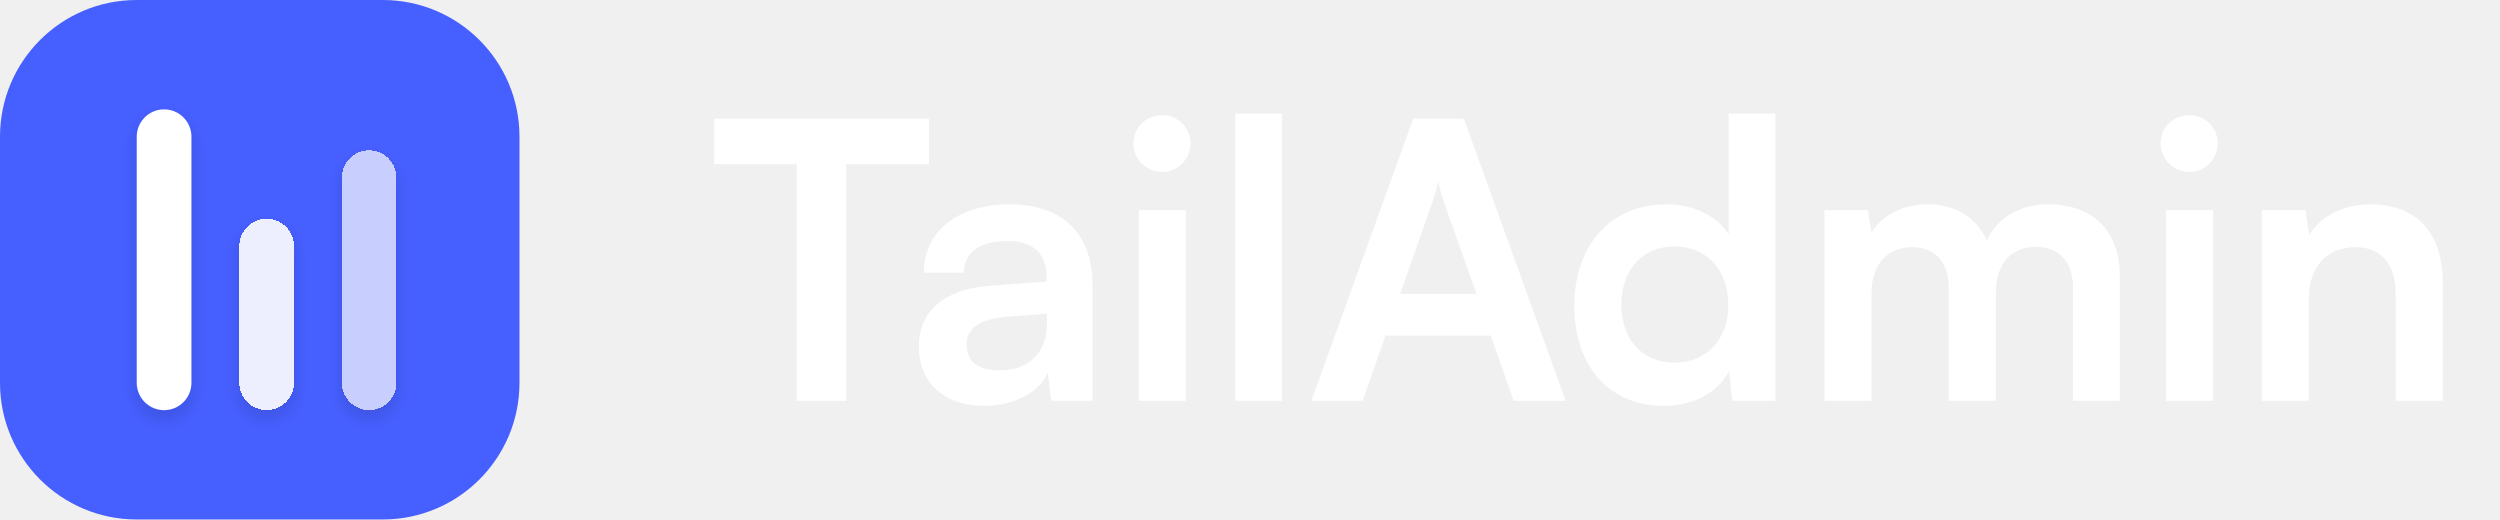
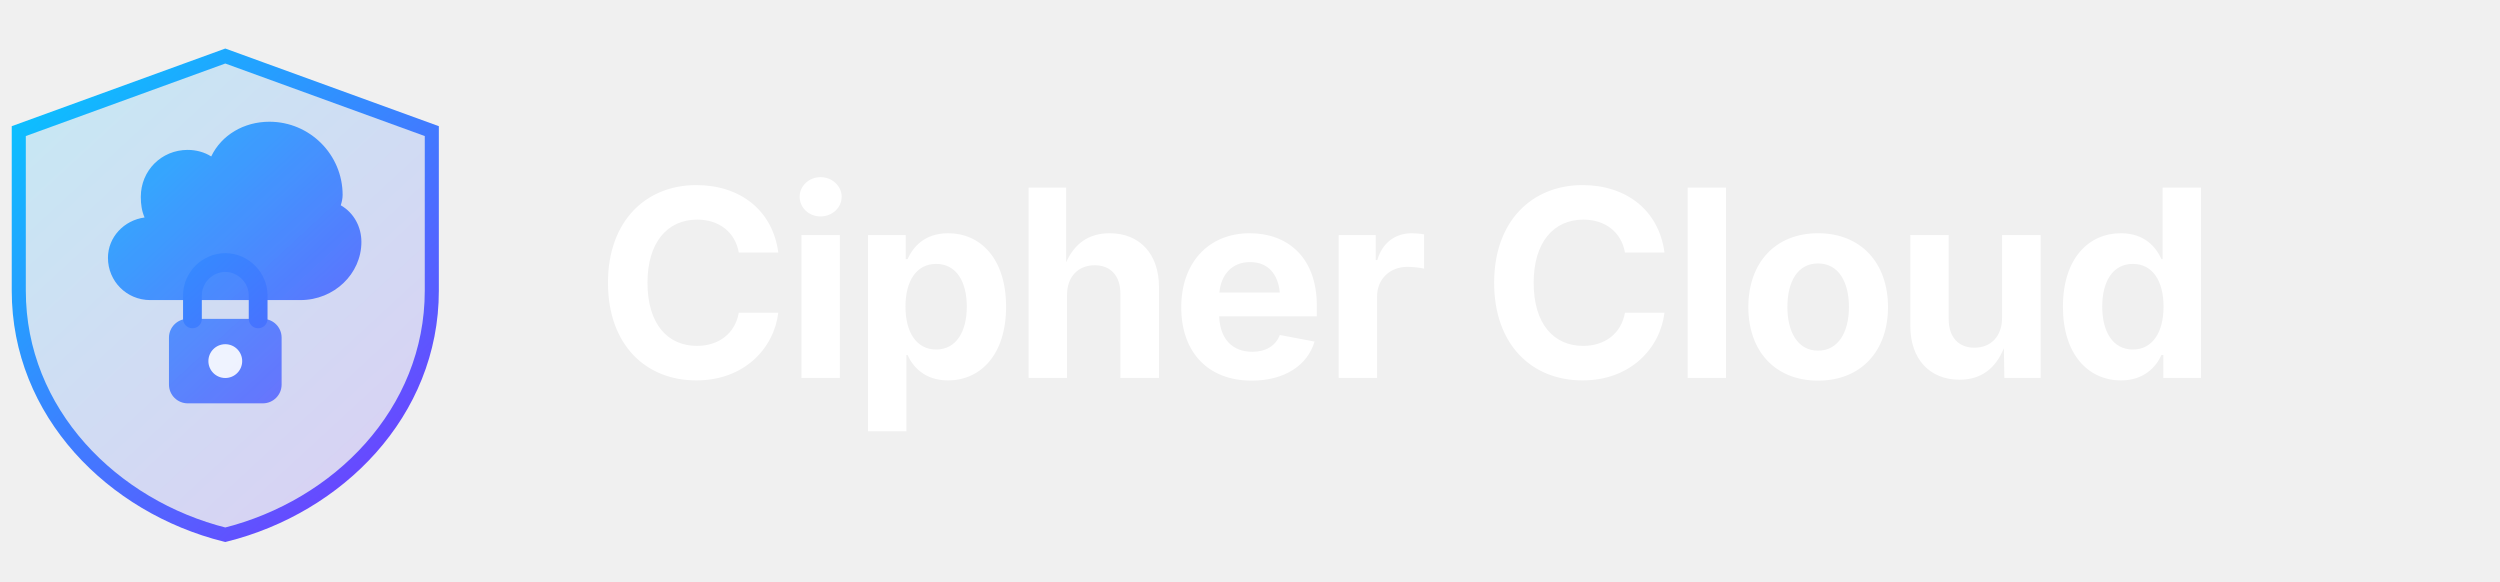
- <svg xmlns="http://www.w3.org/2000/svg" width="154" height="32" viewBox="0 0 154 32" fill="none">
-   <path d="M0 8.421C0 3.77 3.77 0 8.421 0H23.579C28.23 0 32 3.77 32 8.421V23.579C32 28.23 28.23 32 23.579 32H8.421C3.77 32 0 28.23 0 23.579V8.421Z" fill="#465FFF" />
-   <g filter="url(#filter0_d_1608_324)">
-     <path d="M8.424 8.422C8.424 7.491 9.178 6.737 10.108 6.737C11.038 6.737 11.792 7.491 11.792 8.422V23.579C11.792 24.51 11.038 25.264 10.108 25.264C9.178 25.264 8.424 24.51 8.424 23.579V8.422Z" fill="white" />
-   </g>
-   <g filter="url(#filter1_d_1608_324)">
-     <path d="M14.742 15.157C14.742 14.227 15.496 13.473 16.426 13.473C17.357 13.473 18.111 14.227 18.111 15.157V23.578C18.111 24.508 17.357 25.262 16.426 25.262C15.496 25.262 14.742 24.508 14.742 23.578V15.157Z" fill="white" fill-opacity="0.9" shape-rendering="crispEdges" />
-   </g>
-   <g filter="url(#filter2_d_1608_324)">
-     <path d="M21.055 10.946C21.055 10.016 21.809 9.262 22.739 9.262C23.669 9.262 24.423 10.016 24.423 10.946V23.578C24.423 24.508 23.669 25.262 22.739 25.262C21.809 25.262 21.055 24.508 21.055 23.578V10.946Z" fill="white" fill-opacity="0.7" shape-rendering="crispEdges" />
-   </g>
-   <path d="M44 10.115H49.089V24.691H52.132V10.115H57.221V7.309H44V10.115Z" fill="white" />
-   <path d="M60.617 25C62.448 25 64.042 24.168 64.541 22.955L64.755 24.691H67.299V17.558C67.299 14.3 65.349 12.588 62.187 12.588C59.001 12.588 56.908 14.252 56.908 16.797H59.381C59.381 15.56 60.332 14.847 62.044 14.847C63.518 14.847 64.47 15.489 64.47 17.082V17.343L60.95 17.605C58.168 17.819 56.599 19.174 56.599 21.338C56.599 23.549 58.121 25 60.617 25ZM61.569 22.812C60.261 22.812 59.547 22.289 59.547 21.219C59.547 20.268 60.237 19.674 62.044 19.507L64.493 19.317V19.935C64.493 21.742 63.352 22.812 61.569 22.812Z" fill="white" />
-   <path d="M71.6 10.591C72.551 10.591 73.335 9.806 73.335 8.831C73.335 7.856 72.551 7.095 71.6 7.095C70.601 7.095 69.816 7.856 69.816 8.831C69.816 9.806 70.601 10.591 71.6 10.591ZM70.149 24.691H73.05V12.944H70.149V24.691Z" fill="white" />
-   <path d="M78.972 24.691V7H76.095V24.691H78.972Z" fill="white" />
-   <path d="M83.941 24.691L85.344 20.672H91.835L93.238 24.691H96.448L90.171 7.309H87.056L80.778 24.691H83.941ZM88.221 12.493C88.387 12.017 88.53 11.494 88.601 11.161C88.649 11.518 88.815 12.041 88.958 12.493L90.955 18.104H86.247L88.221 12.493Z" fill="white" />
-   <path d="M102.493 25C104.276 25 105.798 24.215 106.511 22.86L106.701 24.691H109.364V7H106.487V14.443C105.75 13.277 104.3 12.588 102.659 12.588C99.116 12.588 96.976 15.203 96.976 18.865C96.976 22.503 99.092 25 102.493 25ZM103.135 22.337C101.113 22.337 99.877 20.863 99.877 18.77C99.877 16.678 101.113 15.18 103.135 15.18C105.156 15.18 106.464 16.654 106.464 18.77C106.464 20.886 105.156 22.337 103.135 22.337Z" fill="white" />
-   <path d="M115.289 24.691V18.033C115.289 16.131 116.406 15.227 117.785 15.227C119.164 15.227 120.044 16.107 120.044 17.748V24.691H122.945V18.033C122.945 16.107 124.015 15.203 125.418 15.203C126.797 15.203 127.701 16.083 127.701 17.771V24.691H130.578V17.011C130.578 14.3 129.008 12.588 126.155 12.588C124.372 12.588 122.993 13.468 122.398 14.823C121.78 13.468 120.543 12.588 118.76 12.588C117.072 12.588 115.883 13.349 115.289 14.324L115.051 12.944H112.388V24.691H115.289Z" fill="white" />
-   <path d="M134.876 10.591C135.827 10.591 136.612 9.806 136.612 8.831C136.612 7.856 135.827 7.095 134.876 7.095C133.877 7.095 133.093 7.856 133.093 8.831C133.093 9.806 133.877 10.591 134.876 10.591ZM133.426 24.691H136.327V12.944H133.426V24.691Z" fill="white" />
-   <path d="M142.225 24.691V18.366C142.225 16.464 143.318 15.227 145.102 15.227C146.6 15.227 147.575 16.178 147.575 18.152V24.691H150.476V17.462C150.476 14.419 148.954 12.588 146.005 12.588C144.412 12.588 142.985 13.277 142.248 14.466L142.011 12.944H139.324V24.691H142.225Z" fill="white" />
-   <defs>
-     <filter id="filter0_d_1608_324" x="7.424" y="6.237" width="5.368" height="20.526" filterUnits="userSpaceOnUse" color-interpolation-filters="sRGB">
-       <feFlood flood-opacity="0" result="BackgroundImageFix" />
-       <feColorMatrix in="SourceAlpha" type="matrix" values="0 0 0 0 0 0 0 0 0 0 0 0 0 0 0 0 0 0 127 0" result="hardAlpha" />
-       <feOffset dy="0.5" />
-       <feGaussianBlur stdDeviation="0.5" />
-       <feComposite in2="hardAlpha" operator="out" />
-       <feColorMatrix type="matrix" values="0 0 0 0 0 0 0 0 0 0 0 0 0 0 0 0 0 0 0.12 0" />
-       <feBlend mode="normal" in2="BackgroundImageFix" result="effect1_dropShadow_1608_324" />
-       <feBlend mode="normal" in="SourceGraphic" in2="effect1_dropShadow_1608_324" result="shape" />
-     </filter>
-     <filter id="filter1_d_1608_324" x="13.742" y="12.973" width="5.368" height="13.79" filterUnits="userSpaceOnUse" color-interpolation-filters="sRGB">
-       <feFlood flood-opacity="0" result="BackgroundImageFix" />
-       <feColorMatrix in="SourceAlpha" type="matrix" values="0 0 0 0 0 0 0 0 0 0 0 0 0 0 0 0 0 0 127 0" result="hardAlpha" />
-       <feOffset dy="0.5" />
-       <feGaussianBlur stdDeviation="0.5" />
-       <feComposite in2="hardAlpha" operator="out" />
-       <feColorMatrix type="matrix" values="0 0 0 0 0 0 0 0 0 0 0 0 0 0 0 0 0 0 0.12 0" />
-       <feBlend mode="normal" in2="BackgroundImageFix" result="effect1_dropShadow_1608_324" />
-       <feBlend mode="normal" in="SourceGraphic" in2="effect1_dropShadow_1608_324" result="shape" />
-     </filter>
-     <filter id="filter2_d_1608_324" x="20.055" y="8.762" width="5.368" height="18" filterUnits="userSpaceOnUse" color-interpolation-filters="sRGB">
-       <feFlood flood-opacity="0" result="BackgroundImageFix" />
-       <feColorMatrix in="SourceAlpha" type="matrix" values="0 0 0 0 0 0 0 0 0 0 0 0 0 0 0 0 0 0 127 0" result="hardAlpha" />
-       <feOffset dy="0.5" />
-       <feGaussianBlur stdDeviation="0.5" />
-       <feComposite in2="hardAlpha" operator="out" />
-       <feColorMatrix type="matrix" values="0 0 0 0 0 0 0 0 0 0 0 0 0 0 0 0 0 0 0.12 0" />
-       <feBlend mode="normal" in2="BackgroundImageFix" result="effect1_dropShadow_1608_324" />
-       <feBlend mode="normal" in="SourceGraphic" in2="effect1_dropShadow_1608_324" result="shape" />
-     </filter>
-   </defs>
+ <svg xmlns="http://www.w3.org/2000/svg" width="172" height="40" viewBox="0 0 172 40" fill="none">
+   <svg x="0" y="2" width="31" height="36" viewBox="0 0 48 52" fill="none">
+     <defs>
+       <linearGradient id="cc-g-d" x1="0" y1="0" x2="48" y2="52" gradientUnits="userSpaceOnUse">
+         <stop offset="0%" stop-color="#00CFFF" />
+         <stop offset="100%" stop-color="#7B2FFF" />
+       </linearGradient>
+     </defs>
+     <path d="M24 1 L46 9 L46 26 C46 39 36 49 24 52 C12 49 2 39 2 26 L2 9 Z" fill="url(#cc-g-d)" opacity="0.18" />
+     <path d="M24 1 L46 9 L46 26 C46 39 36 49 24 52 C12 49 2 39 2 26 L2 9 Z" stroke="url(#cc-g-d)" stroke-width="1.5" fill="none" />
+     <path d="M32 27 H16 C13.5 27 11.5 25 11.5 22.5 C11.5 20.3 13.2 18.5 15.4 18.2 C15.1 17.5 15 16.8 15 16 C15 13.2 17.2 11 20 11 C20.9 11 21.8 11.25 22.5 11.7 C23.6 9.4 26 8 28.7 8 C33 8 36.5 11.5 36.5 15.8 C36.5 16.2 36.4 16.6 36.3 16.9 C37.7 17.7 38.5 19.2 38.5 20.8 C38.5 24.2 35.6 27 32 27 Z" fill="url(#cc-g-d)" opacity="0.9" />
+     <rect x="18" y="29" width="12" height="9" rx="2" fill="url(#cc-g-d)" opacity="0.85" />
+     <path d="M20.5 29 V26.5 C20.5 24.6 22.1 23 24 23 C25.9 23 27.5 24.6 27.5 26.5 V29" stroke="url(#cc-g-d)" stroke-width="2" fill="none" stroke-linecap="round" />
+     <circle cx="24" cy="33.5" r="1.8" fill="white" opacity="0.9" />
+   </svg>
+   <text x="41" y="26" font-family="Inter,-apple-system,BlinkMacSystemFont,Segoe UI,sans-serif" font-size="18" font-weight="700" fill="#FFFFFF" letter-spacing="-0.3">Cipher Cloud</text>
</svg>
